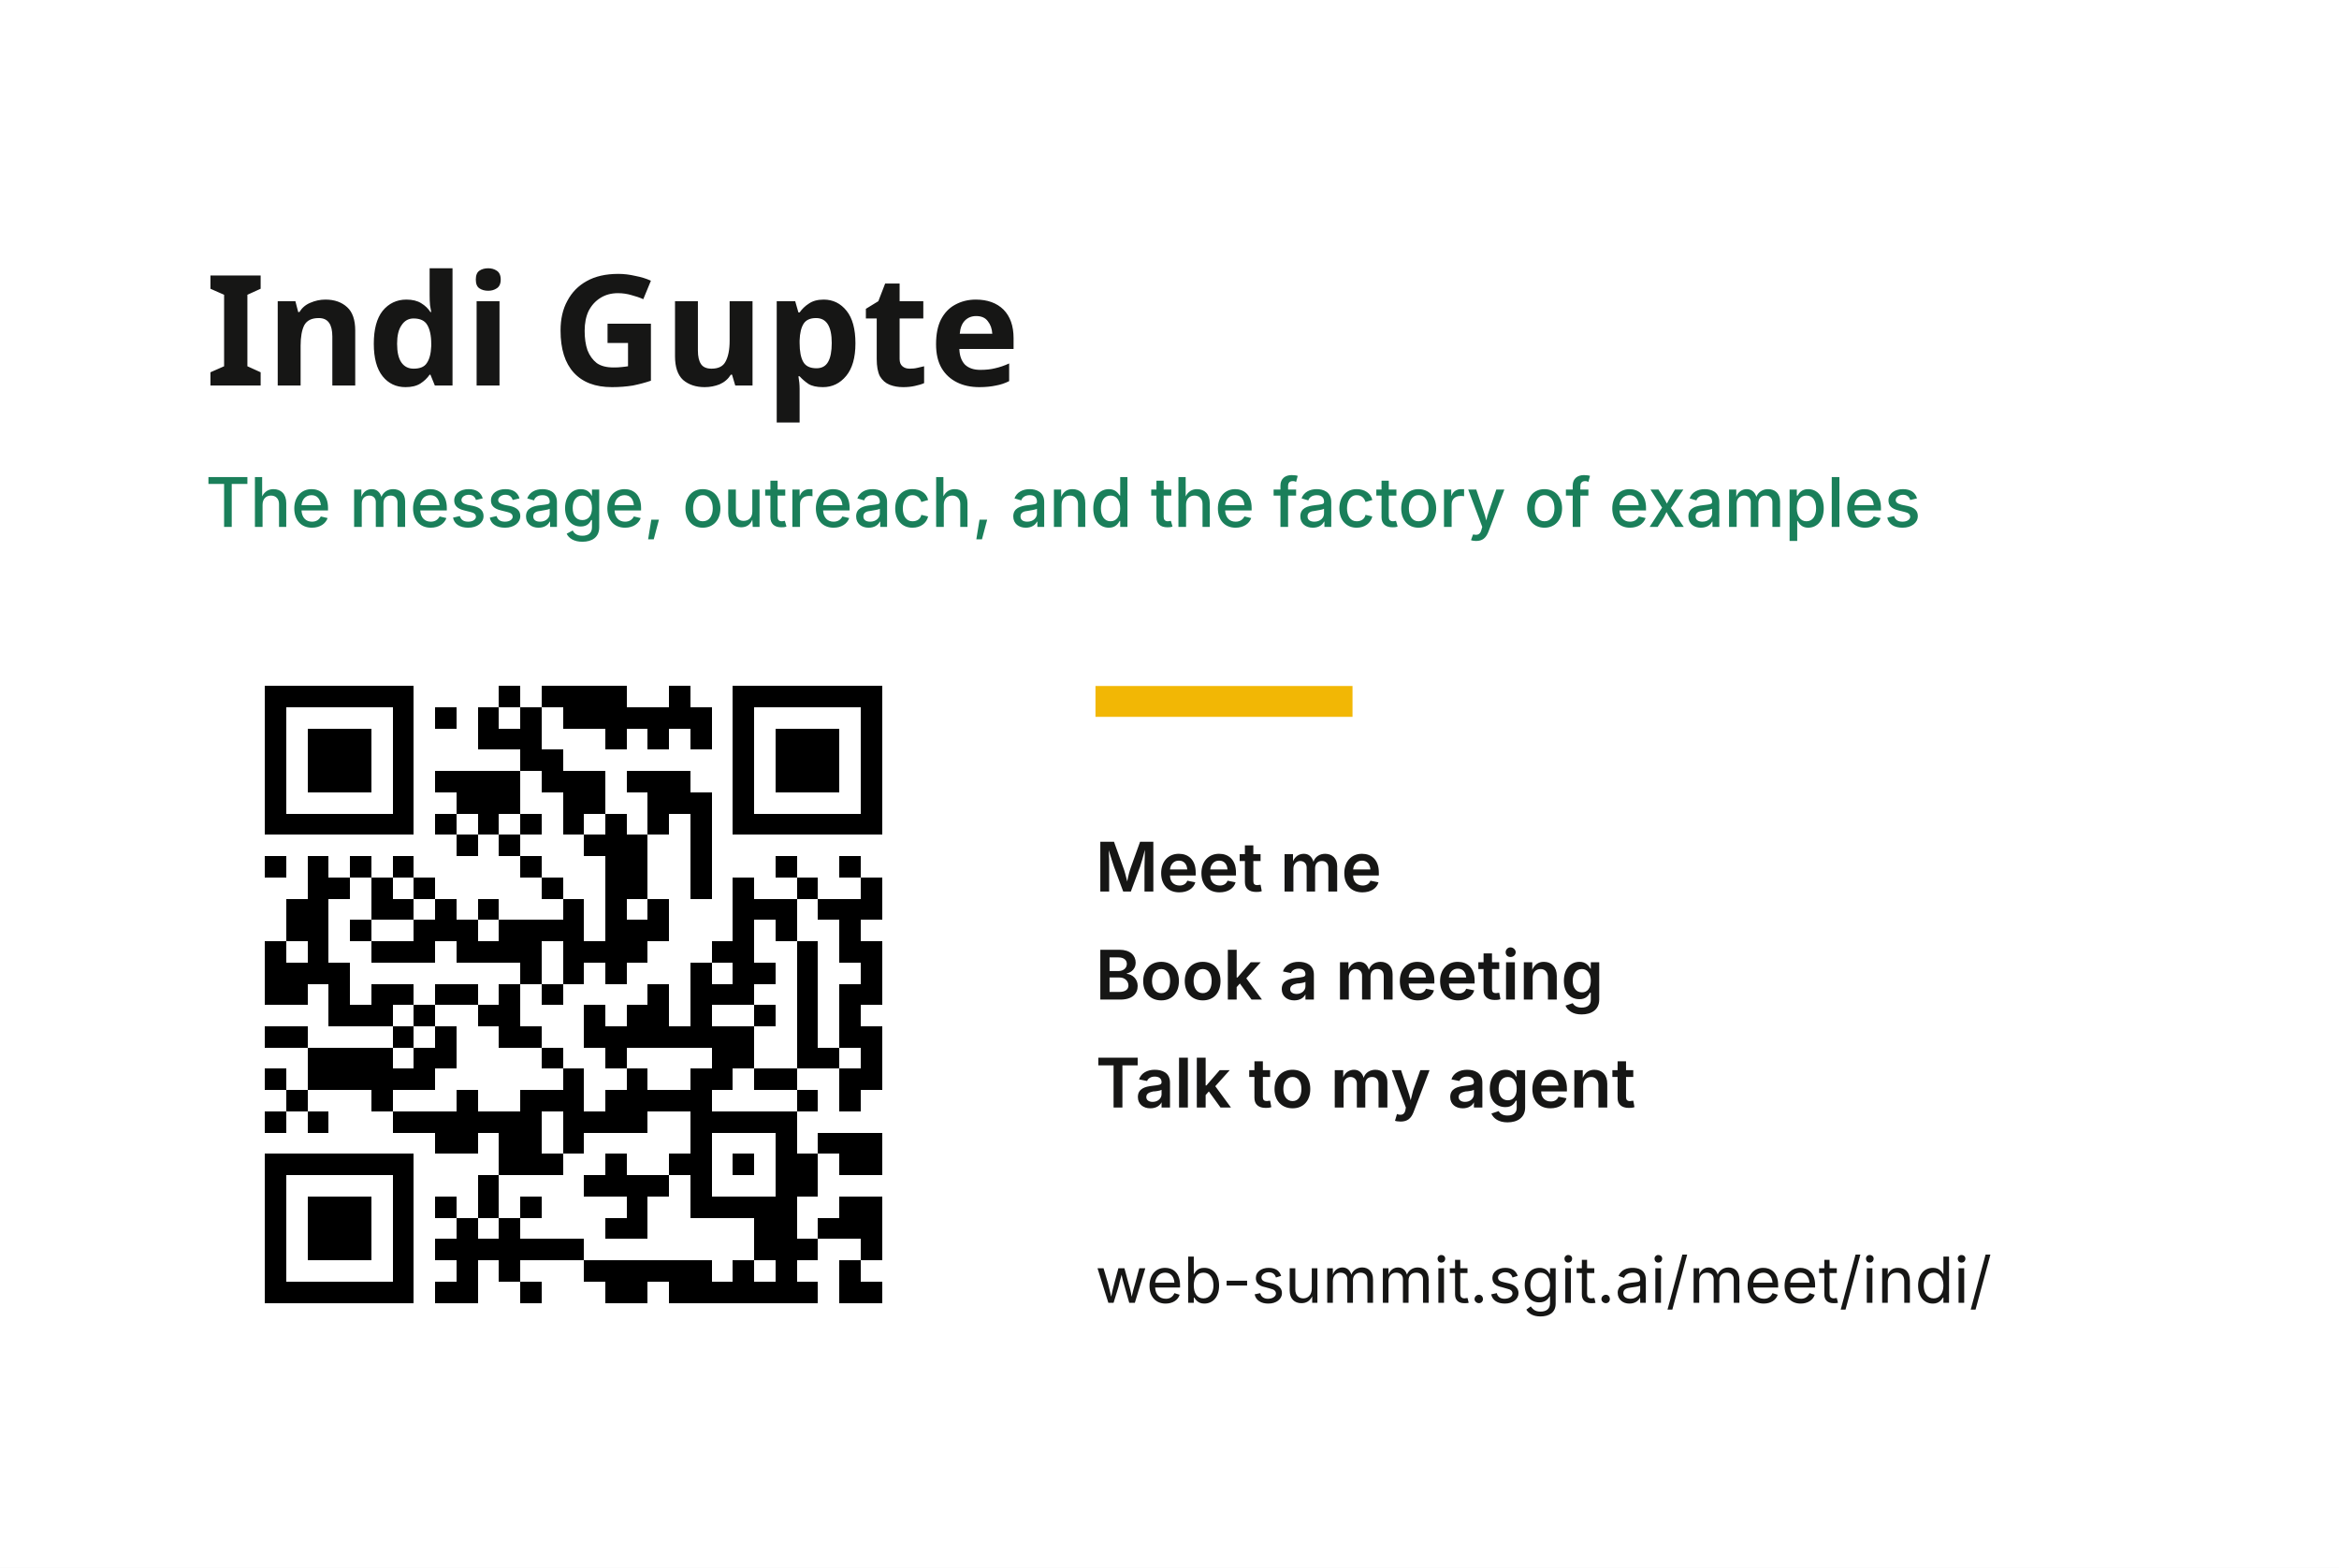
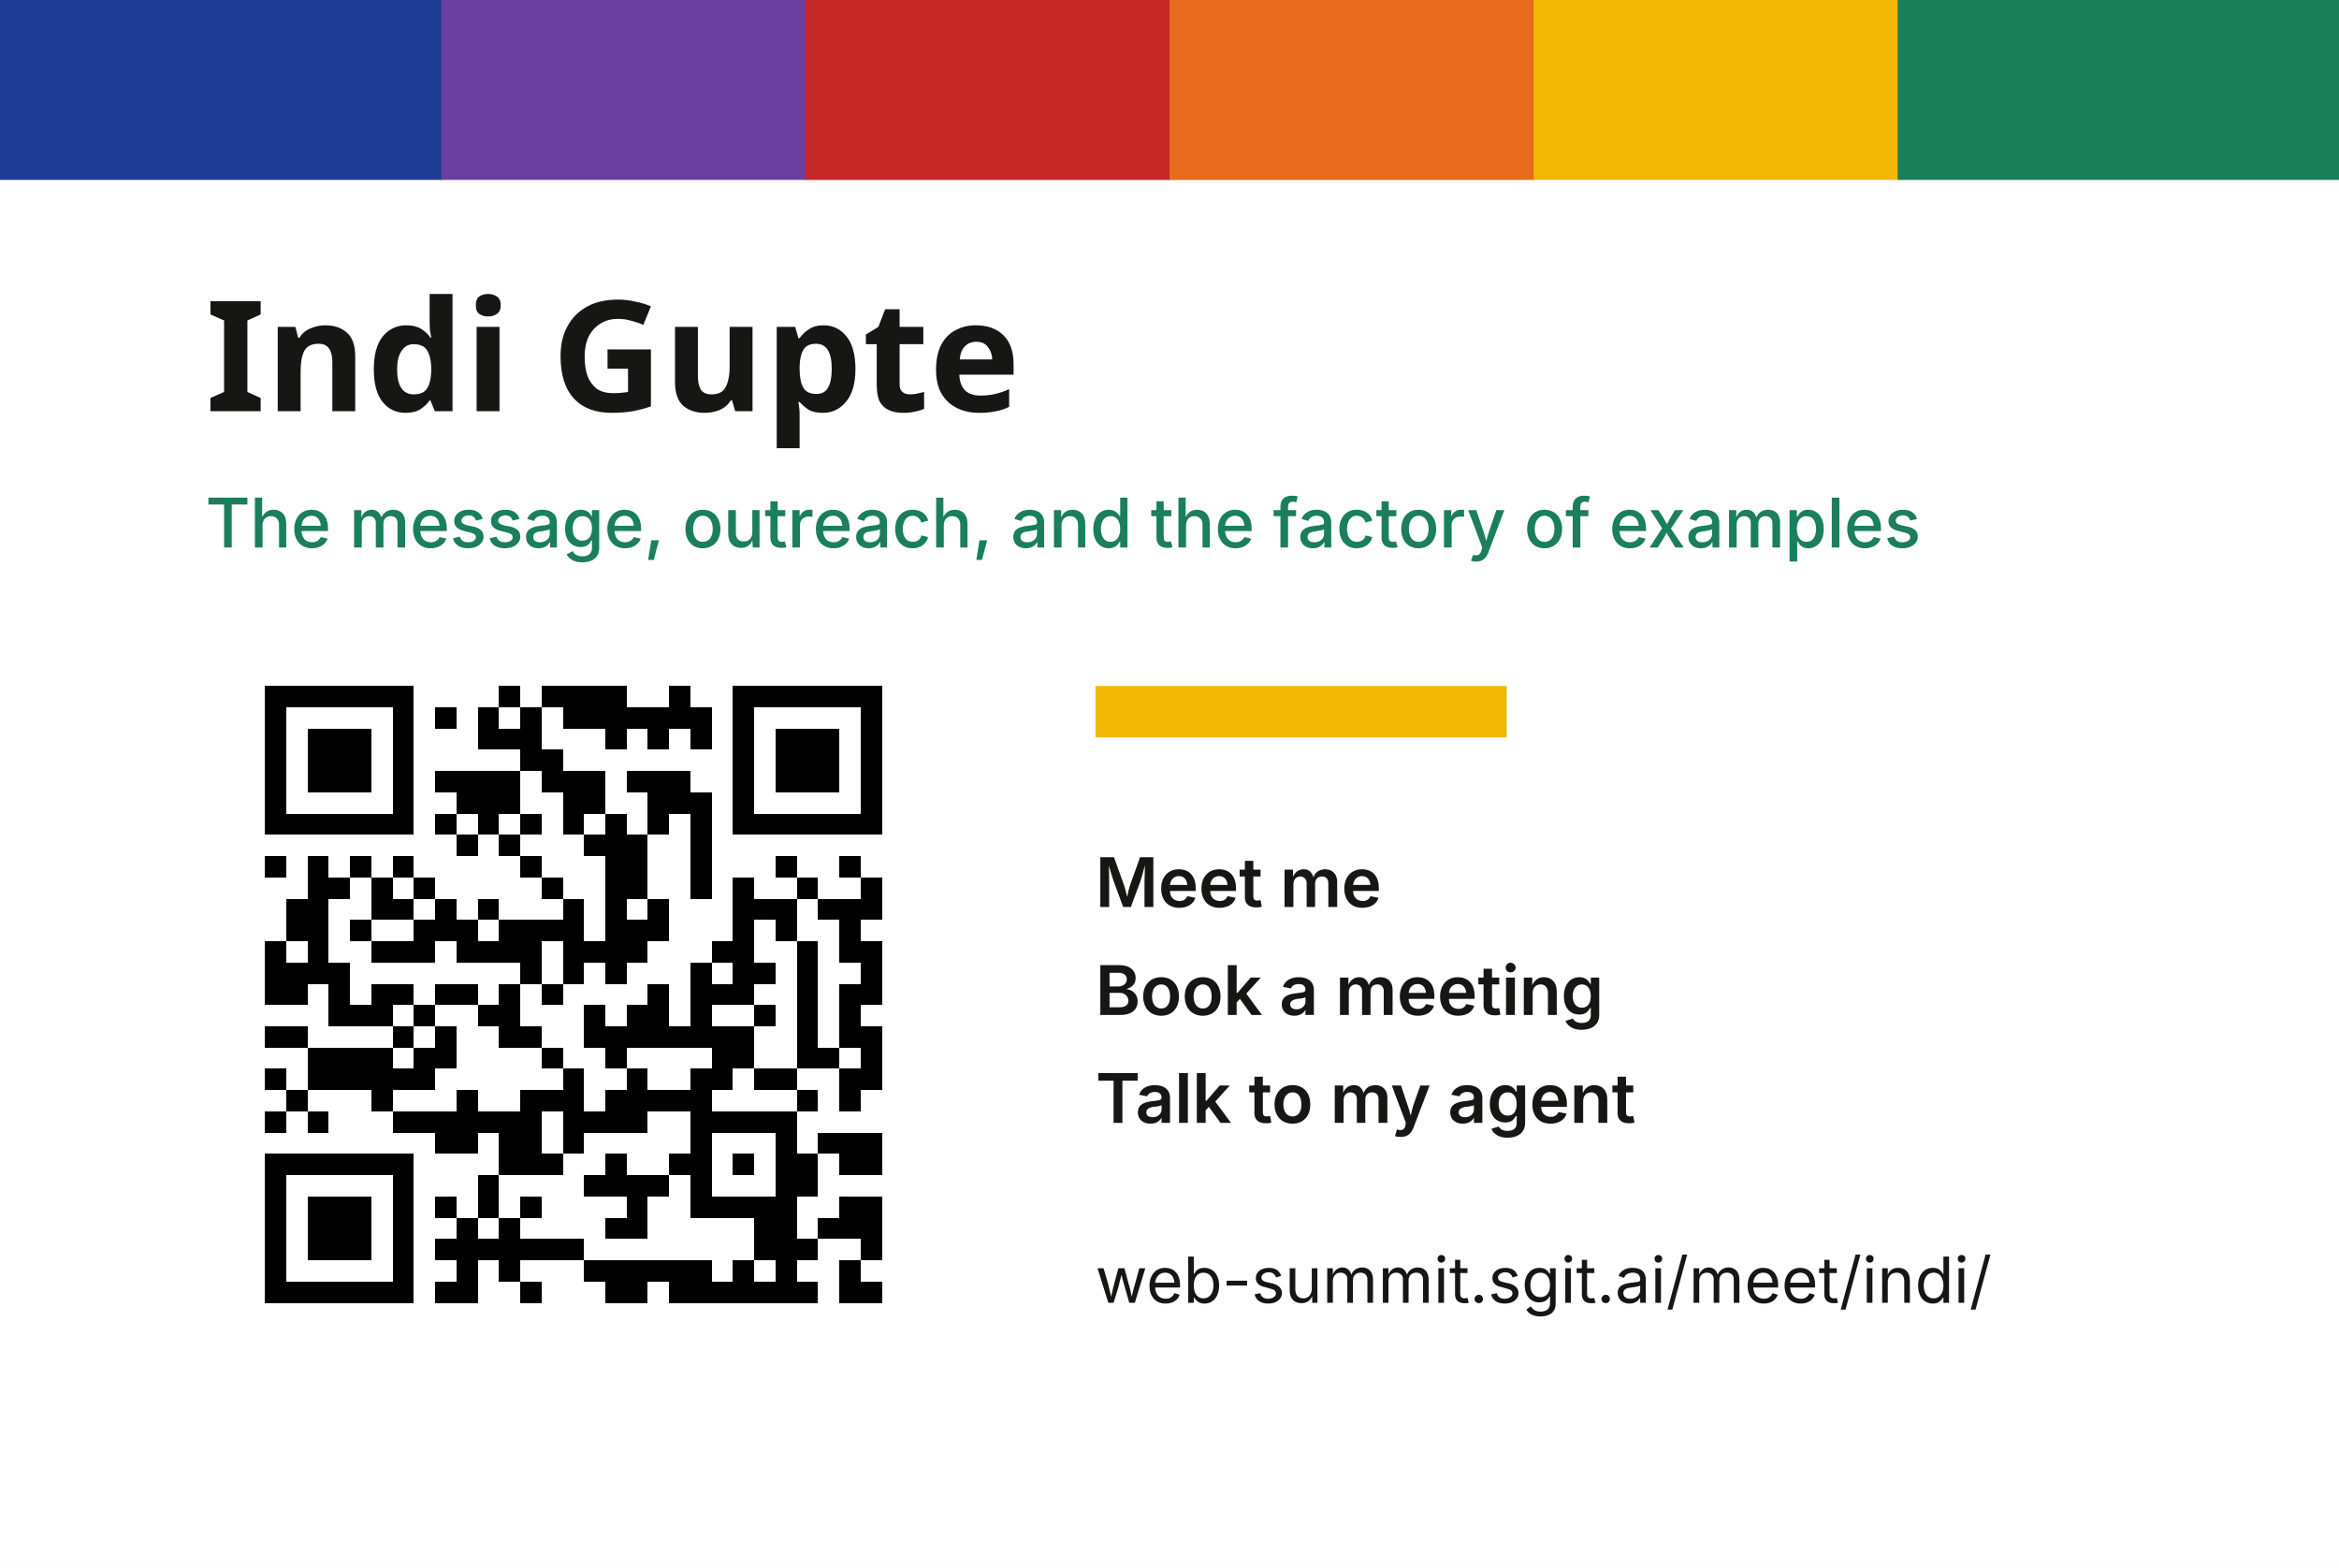
<svg xmlns="http://www.w3.org/2000/svg" width="91mm" height="61mm" viewBox="0 0 91 61">
  <rect x="0" y="0" width="91" height="61" fill="#FFFFFF" />
-   <text class="safe" data-role="name" data-bg="#FFFFFF" x="8" y="15" font-family="Barlow Condensed" font-weight="700" font-size="6" fill="#161615">Indi Gupte</text>
-   <text class="safe" data-role="role" data-bg="#FFFFFF" x="8" y="20.5" font-family="Inter" font-weight="500" font-size="2.65" fill="#1A7F5A">The message, outreach, and the factory of examples</text>
+   <rect x="0" y="0" width="17.22" height="7" fill="#1f3a93" />
+   <rect x="17.17" y="0" width="14.22" height="7" fill="#6b3fa0" />
+   <rect x="31.33" y="0" width="14.22" height="7" fill="#c62828" />
+   <rect x="45.5" y="0" width="14.22" height="7" fill="#e86a1c" />
+   <rect x="59.67" y="0" width="14.22" height="7" fill="#f2b705" />
+   <rect x="73.83" y="0" width="17.17" height="7" fill="#1A7F5A" />
+   <text class="safe" data-role="name" data-bg="#FFFFFF" x="8" y="16" font-family="Barlow Condensed" font-weight="700" font-size="6" fill="#161615">Indi Gupte</text>
+   <text class="safe" data-role="role" data-bg="#FFFFFF" x="8" y="21.3" font-family="Inter" font-weight="500" font-size="2.65" fill="#1A7F5A">The message, outreach, and the factory of examples</text>
  <g id="qr" class="safe" data-role="qr" data-url="https://web-summit.sgit.ai/meet/indi/" shape-rendering="crispEdges" transform="translate(7,23.38) scale(0.827587)">
    <rect width="37" height="37" fill="#fff" />
    <path d="M4 4h7v1h-7zM15 4h1v1h-1zM17 4h4v1h-4zM23 4h1v1h-1zM26 4h7v1h-7zM4 5h1v1h-1zM10 5h1v1h-1zM12 5h1v1h-1zM14 5h1v1h-1zM16 5h1v1h-1zM18 5h7v1h-7zM26 5h1v1h-1zM32 5h1v1h-1zM4 6h1v1h-1zM6 6h3v1h-3zM10 6h1v1h-1zM14 6h3v1h-3zM20 6h1v1h-1zM22 6h1v1h-1zM24 6h1v1h-1zM26 6h1v1h-1zM28 6h3v1h-3zM32 6h1v1h-1zM4 7h1v1h-1zM6 7h3v1h-3zM10 7h1v1h-1zM16 7h2v1h-2zM26 7h1v1h-1zM28 7h3v1h-3zM32 7h1v1h-1zM4 8h1v1h-1zM6 8h3v1h-3zM10 8h1v1h-1zM12 8h4v1h-4zM17 8h3v1h-3zM21 8h3v1h-3zM26 8h1v1h-1zM28 8h3v1h-3zM32 8h1v1h-1zM4 9h1v1h-1zM10 9h1v1h-1zM13 9h3v1h-3zM18 9h2v1h-2zM22 9h3v1h-3zM26 9h1v1h-1zM32 9h1v1h-1zM4 10h7v1h-7zM12 10h1v1h-1zM14 10h1v1h-1zM16 10h1v1h-1zM18 10h1v1h-1zM20 10h1v1h-1zM22 10h1v1h-1zM24 10h1v1h-1zM26 10h7v1h-7zM13 11h1v1h-1zM15 11h1v1h-1zM19 11h3v1h-3zM24 11h1v1h-1zM4 12h1v1h-1zM6 12h1v1h-1zM8 12h1v1h-1zM10 12h1v1h-1zM16 12h1v1h-1zM20 12h2v1h-2zM24 12h1v1h-1zM28 12h1v1h-1zM31 12h1v1h-1zM6 13h2v1h-2zM9 13h1v1h-1zM11 13h1v1h-1zM17 13h1v1h-1zM20 13h2v1h-2zM24 13h1v1h-1zM26 13h1v1h-1zM29 13h1v1h-1zM32 13h1v1h-1zM5 14h2v1h-2zM9 14h2v1h-2zM12 14h1v1h-1zM14 14h1v1h-1zM18 14h1v1h-1zM20 14h1v1h-1zM22 14h1v1h-1zM26 14h3v1h-3zM30 14h3v1h-3zM5 15h2v1h-2zM8 15h1v1h-1zM11 15h3v1h-3zM15 15h4v1h-4zM20 15h3v1h-3zM26 15h1v1h-1zM28 15h1v1h-1zM31 15h1v1h-1zM4 16h1v1h-1zM6 16h1v1h-1zM9 16h3v1h-3zM13 16h4v1h-4zM18 16h4v1h-4zM25 16h2v1h-2zM29 16h1v1h-1zM31 16h2v1h-2zM4 17h4v1h-4zM16 17h1v1h-1zM18 17h1v1h-1zM20 17h1v1h-1zM24 17h1v1h-1zM26 17h2v1h-2zM29 17h1v1h-1zM32 17h1v1h-1zM4 18h2v1h-2zM7 18h1v1h-1zM9 18h2v1h-2zM12 18h2v1h-2zM15 18h1v1h-1zM17 18h1v1h-1zM22 18h1v1h-1zM24 18h3v1h-3zM29 18h1v1h-1zM31 18h2v1h-2zM7 19h3v1h-3zM11 19h1v1h-1zM14 19h2v1h-2zM19 19h1v1h-1zM21 19h2v1h-2zM24 19h1v1h-1zM27 19h1v1h-1zM29 19h1v1h-1zM31 19h1v1h-1zM4 20h2v1h-2zM10 20h1v1h-1zM12 20h1v1h-1zM15 20h2v1h-2zM19 20h8v1h-8zM29 20h1v1h-1zM31 20h2v1h-2zM6 21h4v1h-4zM11 21h2v1h-2zM17 21h1v1h-1zM20 21h1v1h-1zM25 21h2v1h-2zM29 21h2v1h-2zM32 21h1v1h-1zM4 22h1v1h-1zM6 22h6v1h-6zM18 22h1v1h-1zM21 22h1v1h-1zM24 22h2v1h-2zM27 22h2v1h-2zM31 22h2v1h-2zM5 23h1v1h-1zM9 23h1v1h-1zM13 23h1v1h-1zM16 23h3v1h-3zM20 23h5v1h-5zM29 23h1v1h-1zM31 23h1v1h-1zM4 24h1v1h-1zM6 24h1v1h-1zM10 24h7v1h-7zM18 24h4v1h-4zM24 24h5v1h-5zM12 25h2v1h-2zM15 25h2v1h-2zM18 25h1v1h-1zM24 25h1v1h-1zM28 25h1v1h-1zM30 25h3v1h-3zM4 26h7v1h-7zM15 26h3v1h-3zM20 26h1v1h-1zM23 26h2v1h-2zM26 26h1v1h-1zM28 26h2v1h-2zM31 26h2v1h-2zM4 27h1v1h-1zM10 27h1v1h-1zM14 27h1v1h-1zM19 27h4v1h-4zM24 27h1v1h-1zM28 27h2v1h-2zM4 28h1v1h-1zM6 28h3v1h-3zM10 28h1v1h-1zM12 28h1v1h-1zM14 28h1v1h-1zM16 28h1v1h-1zM21 28h1v1h-1zM24 28h5v1h-5zM31 28h2v1h-2zM4 29h1v1h-1zM6 29h3v1h-3zM10 29h1v1h-1zM13 29h1v1h-1zM15 29h1v1h-1zM20 29h2v1h-2zM27 29h2v1h-2zM30 29h3v1h-3zM4 30h1v1h-1zM6 30h3v1h-3zM10 30h1v1h-1zM12 30h7v1h-7zM27 30h3v1h-3zM32 30h1v1h-1zM4 31h1v1h-1zM10 31h1v1h-1zM13 31h1v1h-1zM15 31h1v1h-1zM19 31h6v1h-6zM26 31h1v1h-1zM28 31h1v1h-1zM31 31h1v1h-1zM4 32h7v1h-7zM12 32h2v1h-2zM16 32h1v1h-1zM20 32h2v1h-2zM23 32h7v1h-7zM31 32h2v1h-2z" fill="#000" />
  </g>
-   <rect x="42.62" y="26.69" width="10" height="1.2" fill="#f2b705" />
-   <text class="safe" data-role="asks" data-bg="#FFFFFF" x="42.62" y="34.69" font-family="Inter" font-weight="600" font-size="2.65" fill="#161615">Meet me</text>
-   <text class="safe" data-role="asks" data-bg="#FFFFFF" x="42.62" y="38.89" font-family="Inter" font-weight="600" font-size="2.65" fill="#161615">Book a meeting</text>
-   <text class="safe" data-role="asks" data-bg="#FFFFFF" x="42.62" y="43.09" font-family="Inter" font-weight="600" font-size="2.65" fill="#161615">Talk to my agent</text>
+   <rect x="42.62" y="26.69" width="16" height="2" fill="#f2b705" />
+   <text class="safe" data-role="asks" data-bg="#FFFFFF" x="42.62" y="35.29" font-family="Inter" font-weight="600" font-size="2.65" fill="#161615">Meet me</text>
+   <text class="safe" data-role="asks" data-bg="#FFFFFF" x="42.62" y="39.49" font-family="Inter" font-weight="600" font-size="2.65" fill="#161615">Book a meeting</text>
+   <text class="safe" data-role="asks" data-bg="#FFFFFF" x="42.62" y="43.69" font-family="Inter" font-weight="600" font-size="2.65" fill="#161615">Talk to my agent</text>
  <text class="safe" data-role="url" data-bg="#FFFFFF" x="42.62" y="50.69" font-family="Inter" font-weight="400" font-size="2.47" fill="#161615">web-summit.sgit.ai/meet/indi/</text>
</svg>
